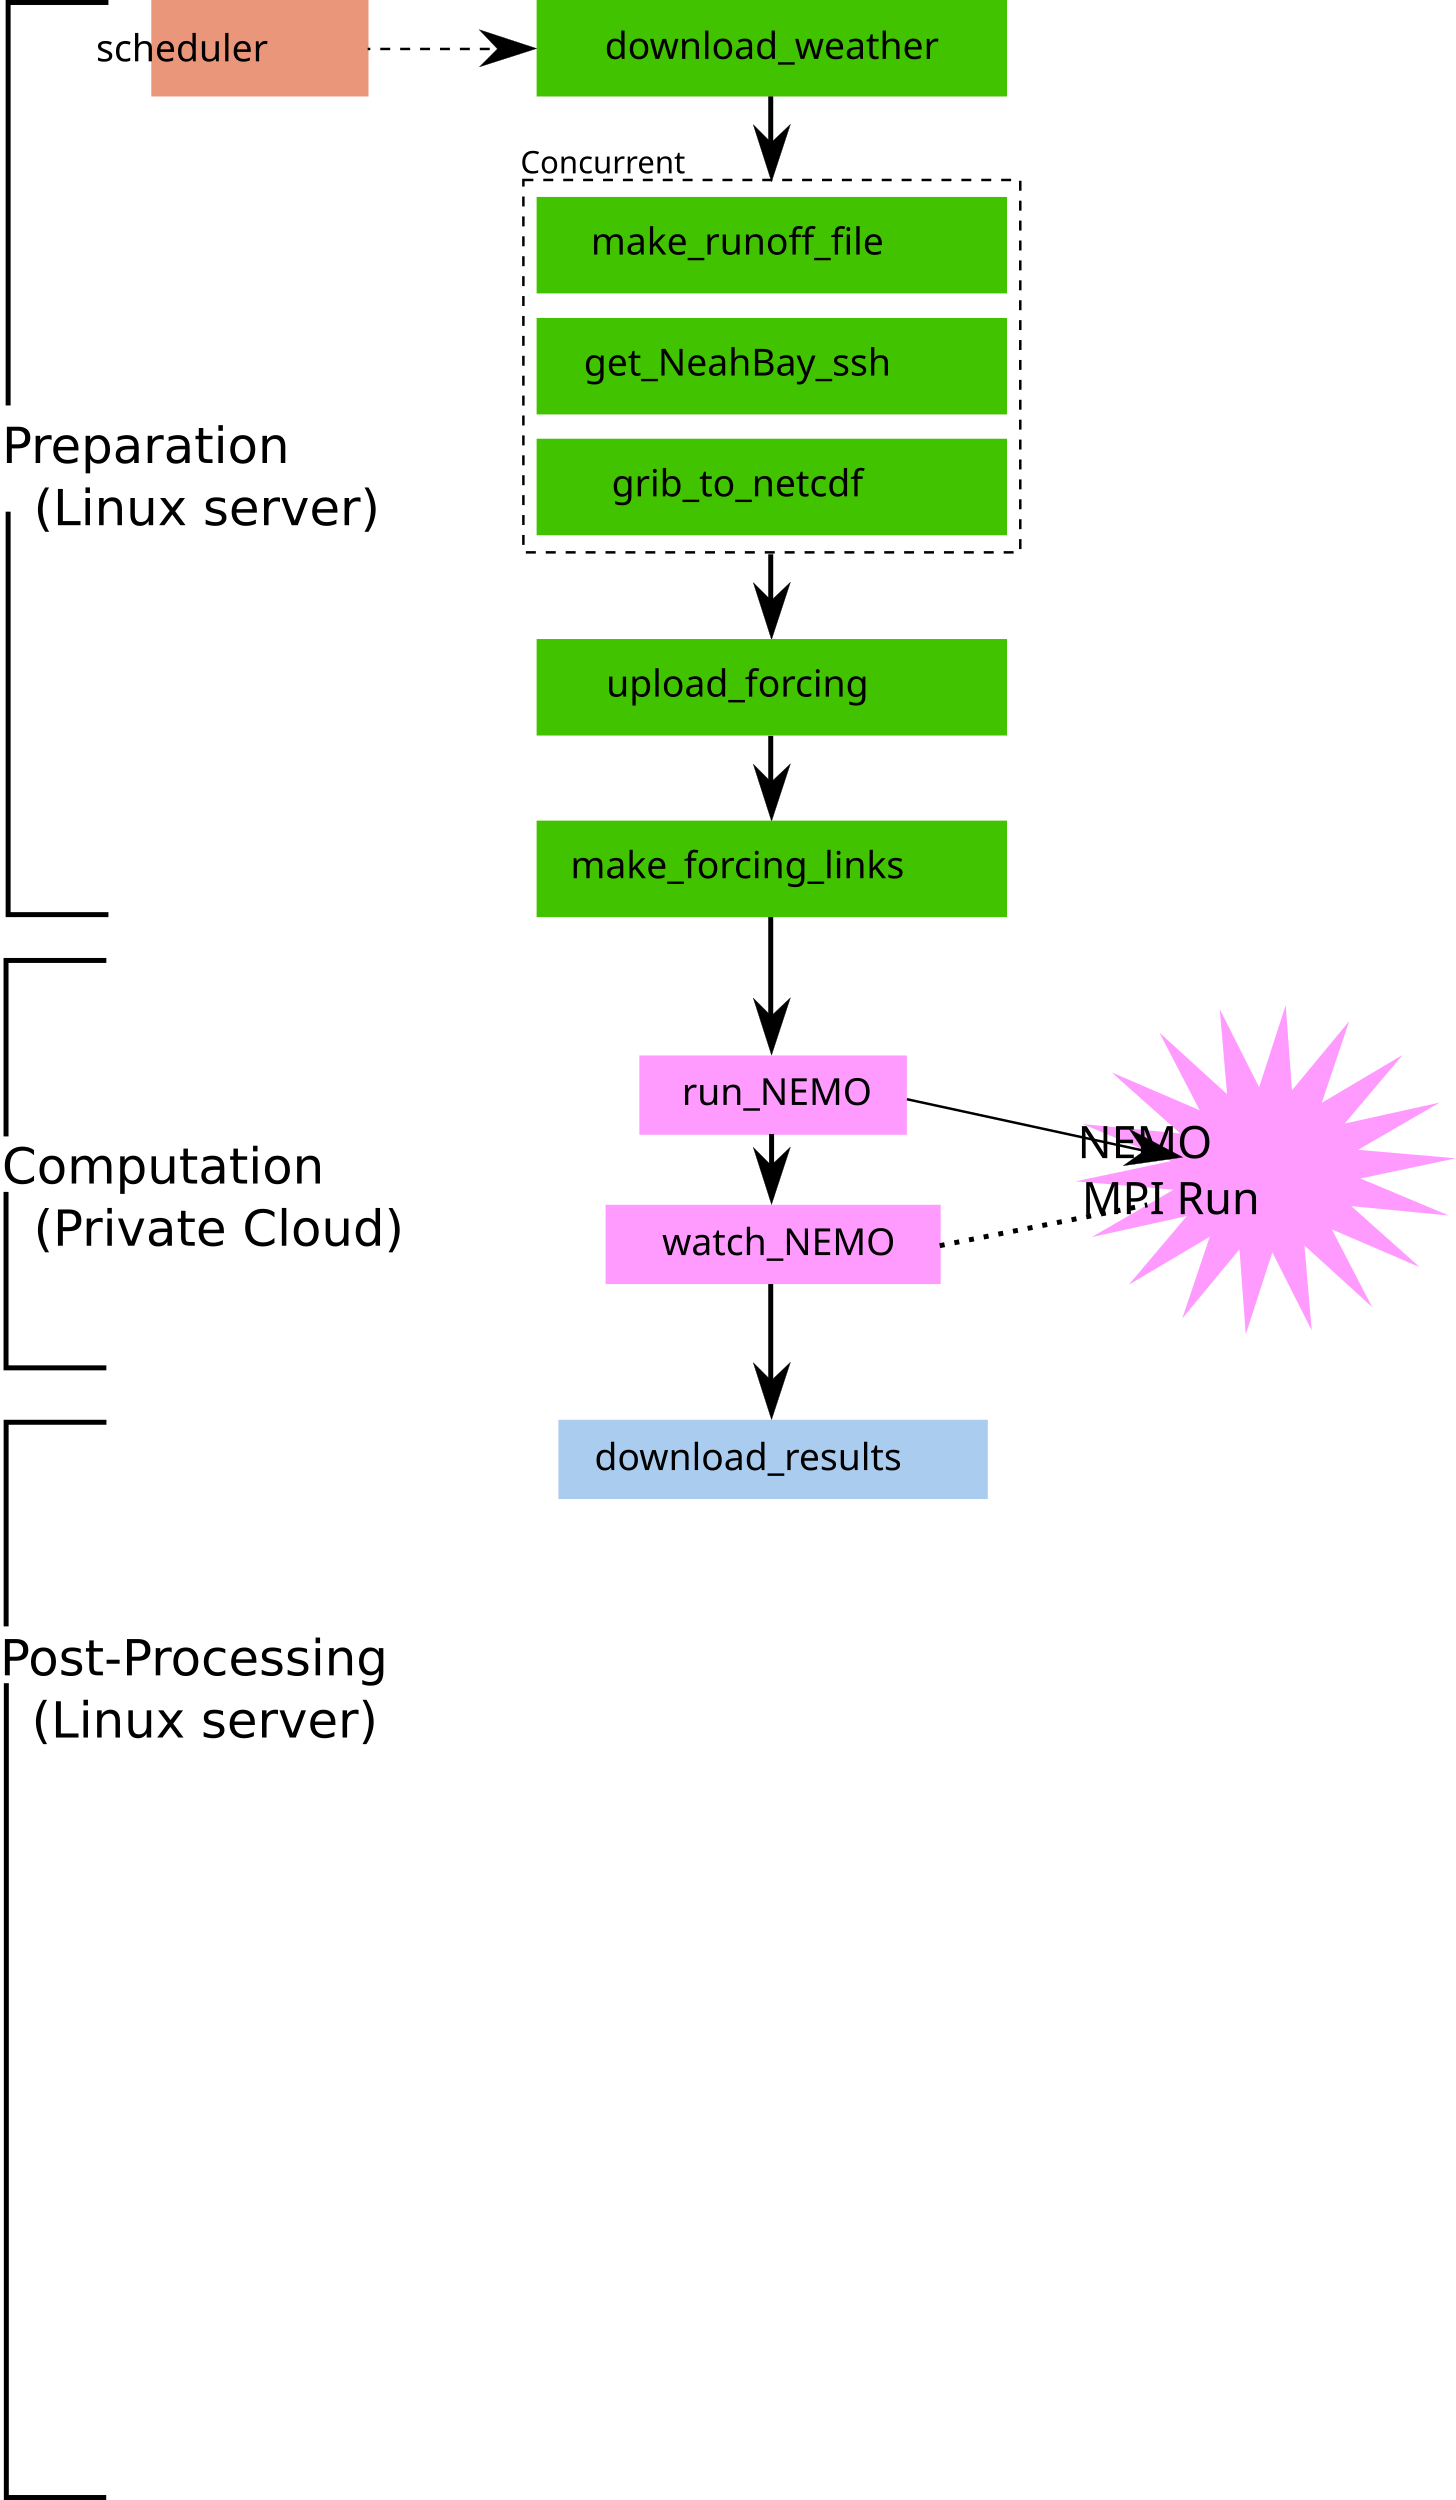
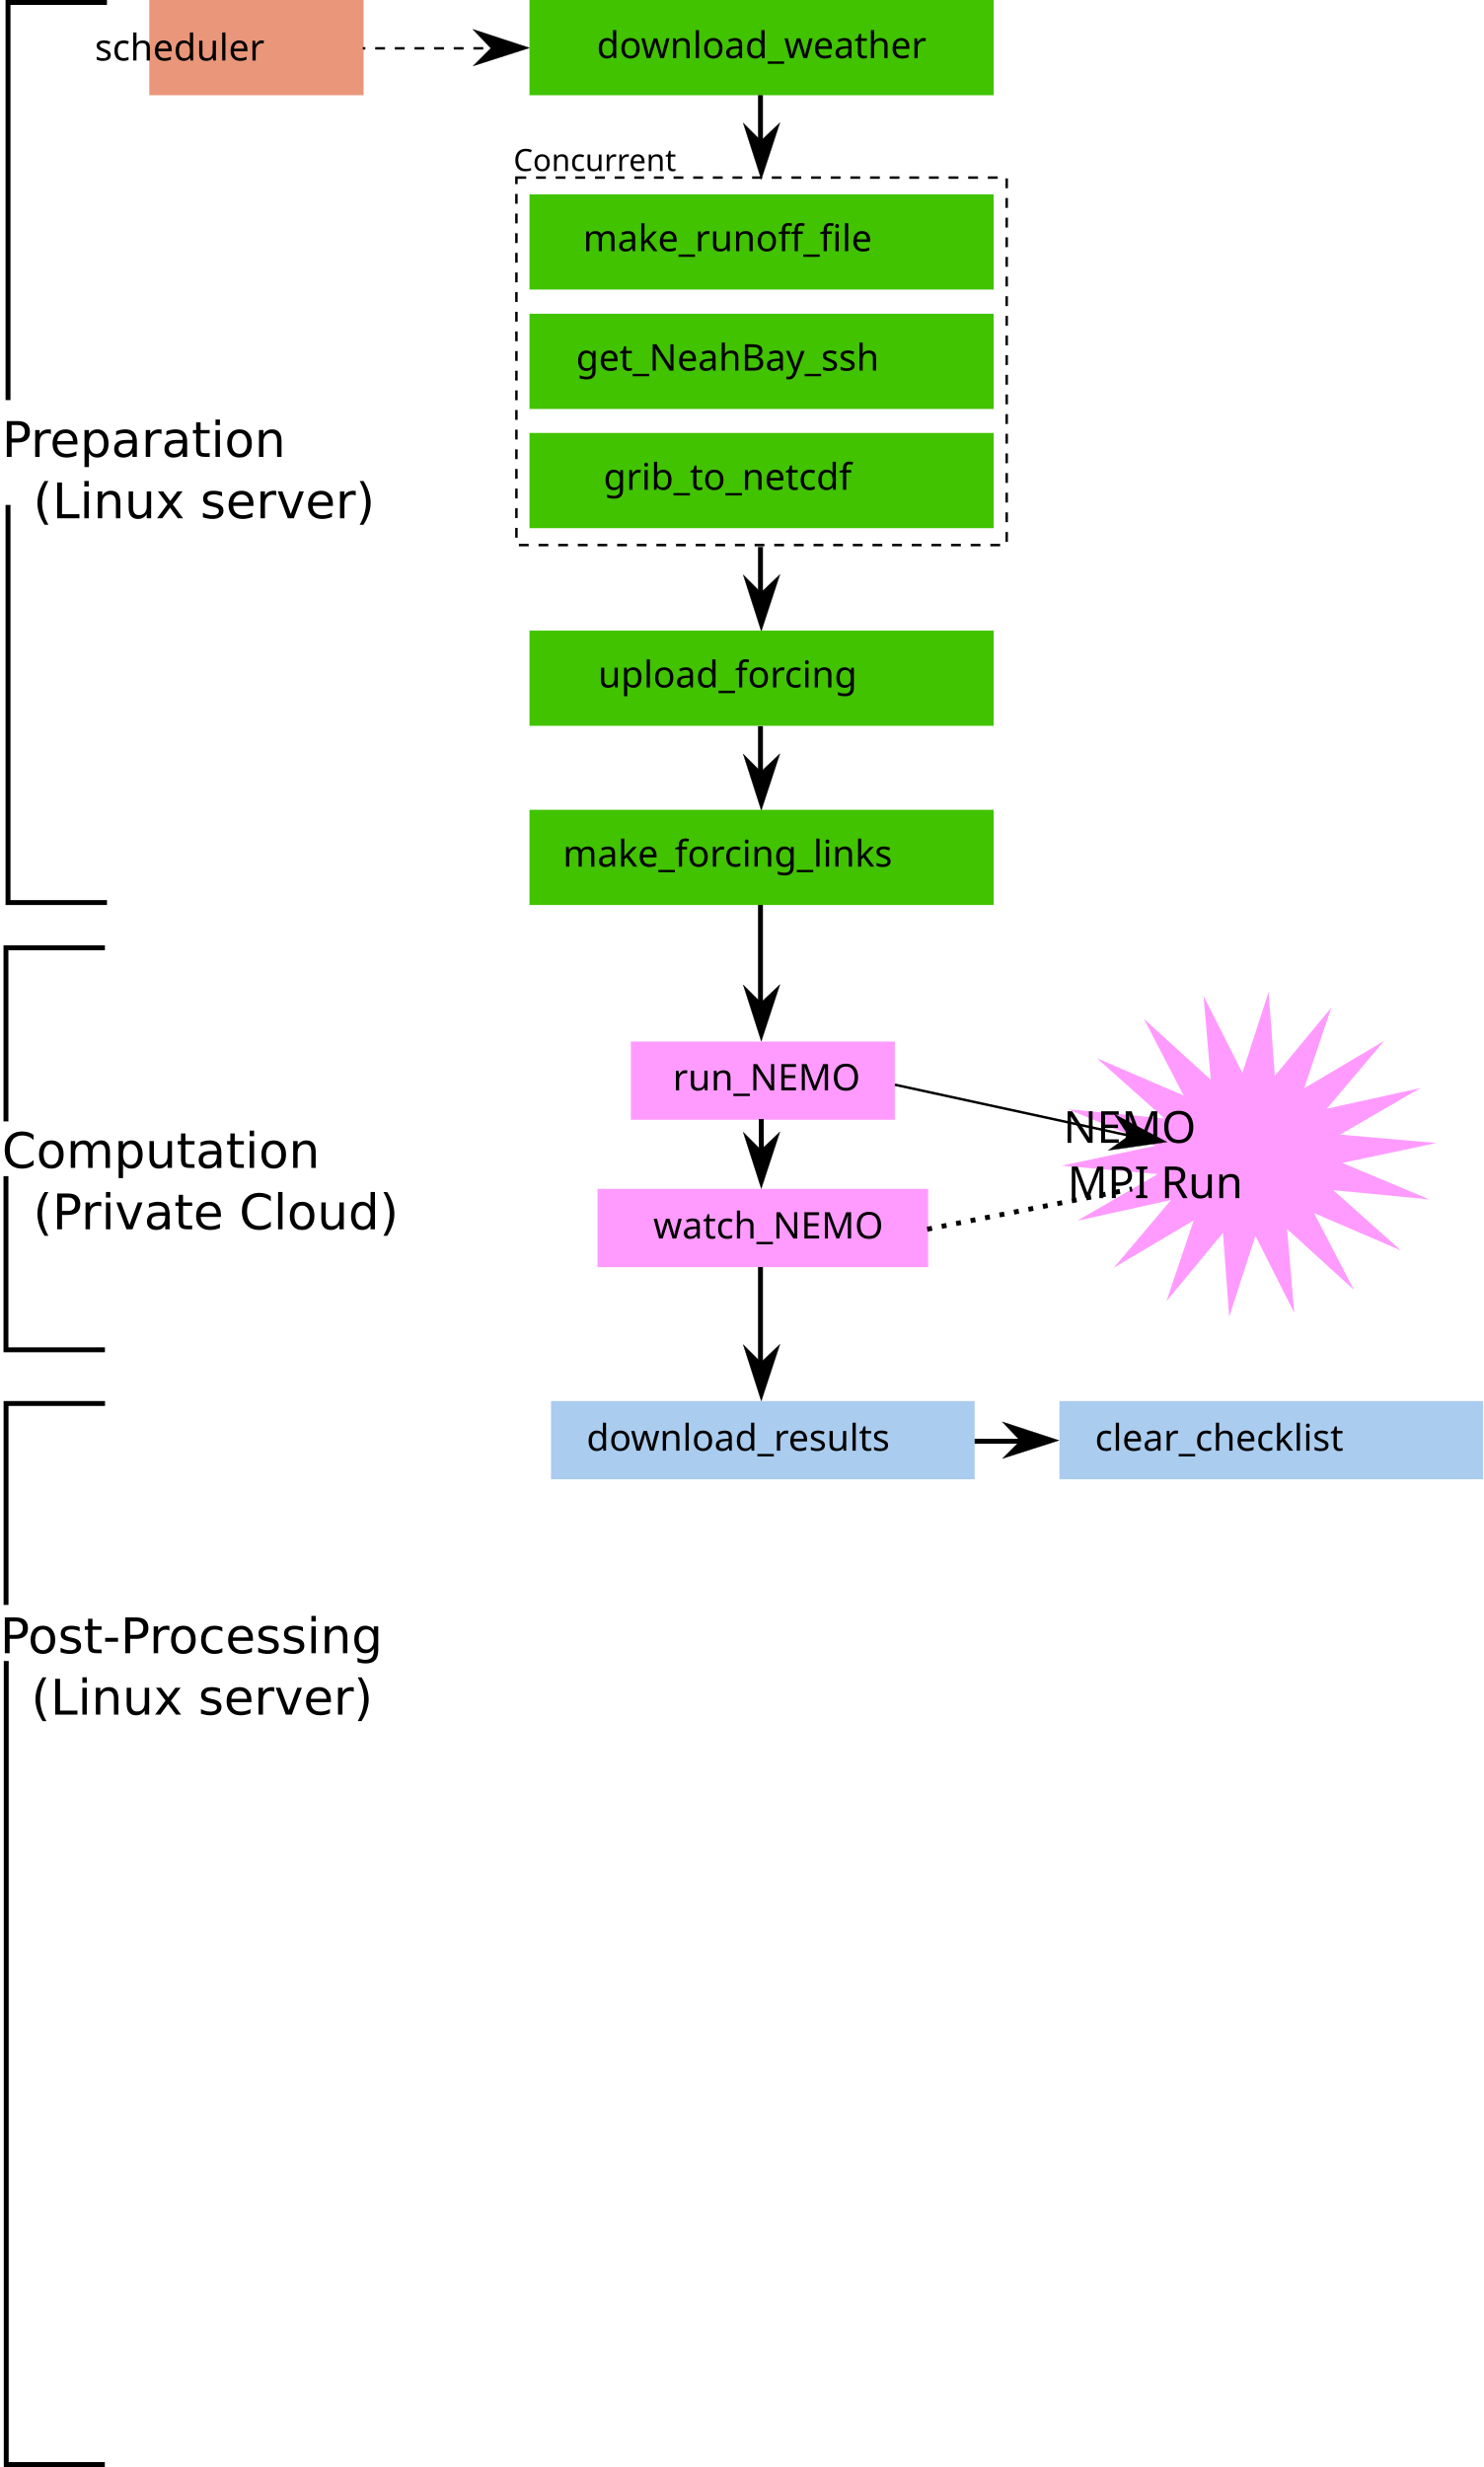
- <svg xmlns="http://www.w3.org/2000/svg" width="165.091mm" height="283.525mm" viewBox="0 0 584.968 1004.616" id="svg4938" version="1.1">
+ <svg xmlns="http://www.w3.org/2000/svg" width="170.465mm" height="283.525mm" viewBox="0 0 604.008 1004.616" id="svg4938" version="1.1">
  <defs id="defs4940" />
-   <g id="layer1" transform="translate(-20.79937,-62.97421)">
+   <g id="layer1" transform="translate(-20.79934,-62.97421)">
    <g id="g5060" transform="translate(0,146.5)">
      <path id="path5062" d="m 330.515,478.177 0,-47.216" style="display:inline;fill:none;stroke:#000000;stroke-width:2;stroke-linecap:butt;stroke-linejoin:miter;stroke-miterlimit:4;stroke-dasharray:none;stroke-opacity:1" />
      <path style="display:inline;fill:#000000;fill-opacity:1;stroke:#000000;stroke-width:0.111px;stroke-linecap:butt;stroke-linejoin:miter;stroke-opacity:1" d="m 330.841,487.028 7.608,-23.158 -7.749,7.361 -7.236,-7.227 z" id="path5064" />
    </g>
    <g id="g5056">
      <path style="display:inline;fill:none;stroke:#000000;stroke-width:2;stroke-linecap:butt;stroke-linejoin:miter;stroke-miterlimit:4;stroke-dasharray:none;stroke-opacity:1" d="m 330.515,478.177 0,-47.216" id="path5050" />
      <path id="path5052" d="m 330.841,487.028 7.608,-23.158 -7.749,7.361 -7.236,-7.227 z" style="display:inline;fill:#000000;fill-opacity:1;stroke:#000000;stroke-width:0.111px;stroke-linecap:butt;stroke-linejoin:miter;stroke-opacity:1" />
    </g>
    <g id="g3480" transform="translate(0,184)">
      <path style="display:inline;fill:none;stroke:#000000;stroke-width:2;stroke-linecap:butt;stroke-linejoin:miter;stroke-miterlimit:4;stroke-dasharray:none;stroke-opacity:1" d="m 330.515,127.205 0,-25.495" id="path3482" />
      <path id="path3484" d="m 330.841,136.056 7.608,-23.158 -7.749,7.361 -7.236,-7.227 z" style="display:inline;fill:#000000;fill-opacity:1;stroke:#000000;stroke-width:0.111px;stroke-linecap:butt;stroke-linejoin:miter;stroke-opacity:1" />
    </g>
    <g id="g5542" transform="translate(-251.2546,-140.5252)">
      <rect y="203.499" x="487.693" height="38.776" width="189.033" id="rect6644" style="color:#000000;clip-rule:nonzero;display:inline;overflow:visible;visibility:visible;opacity:1;isolation:auto;mix-blend-mode:normal;color-interpolation:sRGB;color-interpolation-filters:linearRGB;solid-color:#000000;solid-opacity:1;fill:#41c300;fill-opacity:1;fill-rule:nonzero;stroke:#2a80b8;stroke-width:0;stroke-linecap:butt;stroke-linejoin:miter;stroke-miterlimit:4;stroke-dasharray:none;stroke-dashoffset:0;stroke-opacity:0.478;color-rendering:auto;image-rendering:auto;shape-rendering:auto;text-rendering:auto;enable-background:accumulate" />
      <text id="text6646" y="227.177" x="582.23" style="font-style:normal;font-variant:normal;font-weight:normal;font-stretch:normal;font-size:15px;line-height:125%;font-family:'Source Code Pro';-inkscape-font-specification:'Source Code Pro';text-align:center;letter-spacing:0px;word-spacing:0px;text-anchor:middle;fill:#000000;fill-opacity:1;stroke:none;stroke-width:1px;stroke-linecap:butt;stroke-linejoin:miter;stroke-opacity:1" xml:space="preserve">
        <tspan id="tspan6648" y="227.177" x="582.23">download_weather<tspan id="tspan6650" y="227.177" x="582.23" />
        </tspan>
      </text>
    </g>
    <g id="g5562">
      <rect style="color:#000000;clip-rule:nonzero;display:inline;overflow:visible;visibility:visible;opacity:1;isolation:auto;mix-blend-mode:normal;color-interpolation:sRGB;color-interpolation-filters:linearRGB;solid-color:#000000;solid-opacity:1;fill:#e9967a;fill-opacity:1;fill-rule:nonzero;stroke:#2a80b8;stroke-width:0;stroke-linecap:butt;stroke-linejoin:miter;stroke-miterlimit:4;stroke-dasharray:none;stroke-dashoffset:0;stroke-opacity:0.478;color-rendering:auto;image-rendering:auto;shape-rendering:auto;text-rendering:auto;enable-background:accumulate" id="rect6664" width="87.28" height="38.776" x="81.601" y="62.974" />
      <text id="text6666" y="87.612" x="125.17" style="font-style:normal;font-variant:normal;font-weight:normal;font-stretch:normal;font-size:15px;line-height:125%;font-family:'Source Code Pro';-inkscape-font-specification:'Source Code Pro';text-align:center;letter-spacing:0px;word-spacing:0px;text-anchor:middle;fill:#000000;fill-opacity:1;stroke:none;stroke-width:1px;stroke-linecap:butt;stroke-linejoin:miter;stroke-opacity:1" xml:space="preserve">
        <tspan id="tspan6668" y="87.612" x="125.17">
          <tspan id="tspan6670" y="87.612" x="125.17">scheduler</tspan>
        </tspan>
      </text>
    </g>
    <g id="g5570">
      <path id="path6674" d="m 236.47,82.477 -23.158,-7.608 7.361,7.749 -7.227,7.236 z" style="display:inline;fill:#000000;fill-opacity:1;stroke:#000000;stroke-width:0.111px;stroke-linecap:butt;stroke-linejoin:miter;stroke-opacity:1" />
      <path style="fill:none;fill-rule:evenodd;stroke:#000000;stroke-width:1;stroke-linecap:butt;stroke-linejoin:miter;stroke-miterlimit:4;stroke-dasharray:4, 4;stroke-dashoffset:0;stroke-opacity:1" d="m 233.602,82.652 c -65.048,0 -65.048,0 -65.048,0" id="path6676" />
    </g>
    <g id="g4257">
      <path id="path8718" d="m 330.515,127.205 0,-25.495" style="display:inline;fill:none;stroke:#000000;stroke-width:2;stroke-linecap:butt;stroke-linejoin:miter;stroke-miterlimit:4;stroke-dasharray:none;stroke-opacity:1" />
      <path style="display:inline;fill:#000000;fill-opacity:1;stroke:#000000;stroke-width:0.111px;stroke-linecap:butt;stroke-linejoin:miter;stroke-opacity:1" d="m 330.841,136.056 7.608,-23.158 -7.749,7.361 -7.236,-7.227 z" id="path8720" />
    </g>
    <g id="g4221">
      <rect style="color:#000000;clip-rule:nonzero;display:inline;overflow:visible;visibility:visible;opacity:1;isolation:auto;mix-blend-mode:normal;color-interpolation:sRGB;color-interpolation-filters:linearRGB;solid-color:#000000;solid-opacity:1;fill:#41c300;fill-opacity:1;fill-rule:nonzero;stroke:#2a80b8;stroke-width:0;stroke-linecap:butt;stroke-linejoin:miter;stroke-miterlimit:4;stroke-dasharray:none;stroke-dashoffset:0;stroke-opacity:0.478;color-rendering:auto;image-rendering:auto;shape-rendering:auto;text-rendering:auto;enable-background:accumulate" id="rect5526" width="189.033" height="38.776" x="236.439" y="142.115" />
      <text xml:space="preserve" style="font-style:normal;font-variant:normal;font-weight:normal;font-stretch:normal;font-size:15px;line-height:125%;font-family:'Source Code Pro';-inkscape-font-specification:'Source Code Pro';text-align:center;letter-spacing:0px;word-spacing:0px;text-anchor:middle;fill:#000000;fill-opacity:1;stroke:none;stroke-width:1px;stroke-linecap:butt;stroke-linejoin:miter;stroke-opacity:1" x="330.758" y="165.253" id="text5528">
        <tspan x="330.758" y="165.253" id="tspan5530">make_runoff_file</tspan>
      </text>
    </g>
    <g id="g3467">
      <rect y="190.74" x="236.439" height="38.776" width="189.033" id="rect4209" style="color:#000000;clip-rule:nonzero;display:inline;overflow:visible;visibility:visible;opacity:1;isolation:auto;mix-blend-mode:normal;color-interpolation:sRGB;color-interpolation-filters:linearRGB;solid-color:#000000;solid-opacity:1;fill:#41c300;fill-opacity:1;fill-rule:nonzero;stroke:#2a80b8;stroke-width:0;stroke-linecap:butt;stroke-linejoin:miter;stroke-miterlimit:4;stroke-dasharray:none;stroke-dashoffset:0;stroke-opacity:0.478;color-rendering:auto;image-rendering:auto;shape-rendering:auto;text-rendering:auto;enable-background:accumulate" />
      <text id="text4211" y="213.878" x="330.758" style="font-style:normal;font-variant:normal;font-weight:normal;font-stretch:normal;font-size:15px;line-height:125%;font-family:'Source Code Pro';-inkscape-font-specification:'Source Code Pro';text-align:center;letter-spacing:0px;word-spacing:0px;text-anchor:middle;fill:#000000;fill-opacity:1;stroke:none;stroke-width:1px;stroke-linecap:butt;stroke-linejoin:miter;stroke-opacity:1" xml:space="preserve">
        <tspan id="tspan4213" y="213.878" x="330.758">get_NeahBay_ssh</tspan>
      </text>
    </g>
    <g id="g3475">
      <rect y="135.295" x="231.117" height="149.646" width="199.678" id="rect4226" style="color:#000000;clip-rule:nonzero;display:inline;overflow:visible;visibility:visible;opacity:1;isolation:auto;mix-blend-mode:normal;color-interpolation:sRGB;color-interpolation-filters:linearRGB;solid-color:#000000;solid-opacity:1;fill:none;fill-opacity:1;fill-rule:nonzero;stroke:#000000;stroke-width:1;stroke-linecap:butt;stroke-linejoin:miter;stroke-miterlimit:4;stroke-dasharray:4, 4;stroke-dashoffset:0;stroke-opacity:1;color-rendering:auto;image-rendering:auto;shape-rendering:auto;text-rendering:auto;enable-background:accumulate" />
      <text id="text4246" y="132.618" x="229.915" style="font-style:normal;font-weight:normal;font-size:15px;line-height:125%;font-family:Sans;letter-spacing:0px;word-spacing:0px;fill:#000000;fill-opacity:1;stroke:none;stroke-width:1px;stroke-linecap:butt;stroke-linejoin:miter;stroke-opacity:1" xml:space="preserve">
        <tspan style="font-size:12.5px" y="132.618" x="229.915" id="tspan4248">Concurrent</tspan>
      </text>
    </g>
    <g transform="translate(0,97.16717)" id="g3456">
      <rect style="color:#000000;clip-rule:nonzero;display:inline;overflow:visible;visibility:visible;opacity:1;isolation:auto;mix-blend-mode:normal;color-interpolation:sRGB;color-interpolation-filters:linearRGB;solid-color:#000000;solid-opacity:1;fill:#41c300;fill-opacity:1;fill-rule:nonzero;stroke:#2a80b8;stroke-width:0;stroke-linecap:butt;stroke-linejoin:miter;stroke-miterlimit:4;stroke-dasharray:none;stroke-dashoffset:0;stroke-opacity:0.478;color-rendering:auto;image-rendering:auto;shape-rendering:auto;text-rendering:auto;enable-background:accumulate" id="rect3458" width="189.033" height="38.776" x="236.439" y="142.115" />
      <text xml:space="preserve" style="font-style:normal;font-variant:normal;font-weight:normal;font-stretch:normal;font-size:15px;line-height:125%;font-family:'Source Code Pro';-inkscape-font-specification:'Source Code Pro';text-align:center;letter-spacing:0px;word-spacing:0px;text-anchor:middle;fill:#000000;fill-opacity:1;stroke:none;stroke-width:1px;stroke-linecap:butt;stroke-linejoin:miter;stroke-opacity:1" x="330.758" y="165.253" id="text3460">
        <tspan x="330.758" y="165.253" id="tspan3462">grib_to_netcdf</tspan>
      </text>
    </g>
    <g id="g3497" transform="translate(0,8)">
      <rect y="311.768" x="236.439" height="38.776" width="189.033" id="rect3488" style="color:#000000;clip-rule:nonzero;display:inline;overflow:visible;visibility:visible;opacity:1;isolation:auto;mix-blend-mode:normal;color-interpolation:sRGB;color-interpolation-filters:linearRGB;solid-color:#000000;solid-opacity:1;fill:#41c300;fill-opacity:1;fill-rule:nonzero;stroke:#2a80b8;stroke-width:0;stroke-linecap:butt;stroke-linejoin:miter;stroke-miterlimit:4;stroke-dasharray:none;stroke-dashoffset:0;stroke-opacity:0.478;color-rendering:auto;image-rendering:auto;shape-rendering:auto;text-rendering:auto;enable-background:accumulate" />
      <text id="text3490" y="334.906" x="330.758" style="font-style:normal;font-variant:normal;font-weight:normal;font-stretch:normal;font-size:15px;line-height:125%;font-family:'Source Code Pro';-inkscape-font-specification:'Source Code Pro';text-align:center;letter-spacing:0px;word-spacing:0px;text-anchor:middle;fill:#000000;fill-opacity:1;stroke:none;stroke-width:1px;stroke-linecap:butt;stroke-linejoin:miter;stroke-opacity:1" xml:space="preserve">
        <tspan id="tspan3492" y="334.906" x="330.758">upload_forcing</tspan>
      </text>
    </g>
    <g transform="translate(0,256.9721)" id="g3502">
      <path id="path3504" d="m 330.515,127.205 0,-25.495" style="display:inline;fill:none;stroke:#000000;stroke-width:2;stroke-linecap:butt;stroke-linejoin:miter;stroke-miterlimit:4;stroke-dasharray:none;stroke-opacity:1" />
      <path style="display:inline;fill:#000000;fill-opacity:1;stroke:#000000;stroke-width:0.111px;stroke-linecap:butt;stroke-linejoin:miter;stroke-opacity:1" d="m 330.841,136.056 7.608,-23.158 -7.749,7.361 -7.236,-7.227 z" id="path3506" />
    </g>
    <g id="g5033">
      <g id="g3519">
        <rect y="392.74" x="236.439" height="38.776" width="189.033" id="rect3510" style="color:#000000;clip-rule:nonzero;display:inline;overflow:visible;visibility:visible;opacity:1;isolation:auto;mix-blend-mode:normal;color-interpolation:sRGB;color-interpolation-filters:linearRGB;solid-color:#000000;solid-opacity:1;fill:#41c300;fill-opacity:1;fill-rule:nonzero;stroke:#2a80b8;stroke-width:0;stroke-linecap:butt;stroke-linejoin:miter;stroke-miterlimit:4;stroke-dasharray:none;stroke-dashoffset:0;stroke-opacity:0.478;color-rendering:auto;image-rendering:auto;shape-rendering:auto;text-rendering:auto;enable-background:accumulate" />
      </g>
      <text xml:space="preserve" style="font-style:normal;font-variant:normal;font-weight:normal;font-stretch:normal;font-size:15px;line-height:125%;font-family:'Source Code Pro';-inkscape-font-specification:'Source Code Pro';text-align:center;letter-spacing:0px;word-spacing:0px;text-anchor:middle;fill:#000000;fill-opacity:1;stroke:none;stroke-width:1px;stroke-linecap:butt;stroke-linejoin:miter;stroke-opacity:1" x="330.758" y="415.878" id="text3512">
        <tspan x="330.758" y="415.878" id="tspan3514">make_forcing_links</tspan>
      </text>
    </g>
    <g id="g6042">
      <text xml:space="preserve" style="font-style:normal;font-variant:normal;font-weight:normal;font-stretch:normal;font-size:20px;line-height:125%;font-family:'DejaVu Sans';-inkscape-font-specification:'DejaVu Sans';letter-spacing:0px;word-spacing:0px;fill:#000000;fill-opacity:1;stroke:none;stroke-width:1px;stroke-linecap:butt;stroke-linejoin:miter;stroke-opacity:1" x="21.601" y="249.025" id="text8678">
        <tspan x="21.601" y="249.025" id="tspan8682" style="font-style:normal;font-variant:normal;font-weight:normal;font-stretch:normal;font-family:'DejaVu Sans';-inkscape-font-specification:'DejaVu Sans';fill:#000000;fill-opacity:1;stroke:none;stroke-opacity:1">Preparation</tspan>
        <tspan id="tspan7954" x="21.601" y="274.025" style="font-style:normal;font-variant:normal;font-weight:normal;font-stretch:normal;font-family:'DejaVu Sans';-inkscape-font-specification:'DejaVu Sans';fill:#000000;fill-opacity:1;stroke:none;stroke-opacity:1">  (Linux server)</tspan>
      </text>
      <path id="path9276" d="m 24.064,268.589 0,161.927 40.305,0" style="fill:none;fill-rule:evenodd;stroke:#000000;stroke-width:2;stroke-linecap:butt;stroke-linejoin:miter;stroke-miterlimit:4;stroke-dasharray:none;stroke-opacity:1" />
      <path style="fill:none;fill-rule:evenodd;stroke:#000000;stroke-width:2;stroke-linecap:butt;stroke-linejoin:miter;stroke-miterlimit:4;stroke-dasharray:none;stroke-opacity:1" d="m 24.064,225.902 0,-161.927 40.305,0" id="path6040" />
    </g>
    <g id="g5039">
      <rect y="487.11" x="277.72" height="31.859" width="107.508" id="rect3021" style="fill:#ff9bff;fill-rule:evenodd;stroke:none;stroke-width:0.497px;stroke-linecap:butt;stroke-linejoin:miter;stroke-opacity:1" />
      <text id="text3023" y="506.996" x="294.79" style="font-style:normal;font-weight:normal;font-size:40px;line-height:125%;font-family:Sans;letter-spacing:0px;word-spacing:0px;fill:#000000;fill-opacity:1;stroke:none" xml:space="preserve">
        <tspan style="font-style:normal;font-variant:normal;font-weight:normal;font-stretch:normal;font-size:14.988px;font-family:'Source Code Pro';-inkscape-font-specification:'Source Code Pro'" y="506.996" x="294.79" id="tspan3025">run_NEMO</tspan>
      </text>
    </g>
    <g id="g5047">
      <rect style="fill:#ff9bff;fill-rule:evenodd;stroke:none;stroke-width:0.556px;stroke-linecap:butt;stroke-linejoin:miter;stroke-opacity:1" id="rect3041" width="134.649" height="31.859" x="264.15" y="547.11" />
      <text xml:space="preserve" style="font-style:normal;font-weight:normal;font-size:40px;line-height:125%;font-family:Sans;letter-spacing:0px;word-spacing:0px;fill:#000000;fill-opacity:1;stroke:none" x="286.838" y="567.326" id="text3043">
        <tspan id="tspan3045" x="286.838" y="567.326" style="font-style:normal;font-variant:normal;font-weight:normal;font-stretch:normal;font-size:14.988px;font-family:'Source Code Pro';-inkscape-font-specification:'Source Code Pro'">watch_NEMO</tspan>
      </text>
    </g>
    <g transform="translate(74.0762,186.7825)" style="display:inline" id="g5643">
      <path transform="matrix(1.379492,0,0,1.199404,-213.6995,-47.56703)" d="m 516,374.362 -19.729,-20.658 2.127,28.486 -11.474,-26.16 -7.744,27.496 -1.835,-28.507 -16.681,23.189 8.026,-27.415 -23.606,16.085 L 462,343.862 l -27.684,7.041 23.77,-15.842 -28.423,-2.852 27.755,-6.757 -25.733,-12.401 28.392,3.143 -19.94,-20.455 25.605,12.664 L 454,282.362 l 19.729,20.658 -2.127,-28.486 11.474,26.16 7.744,-27.496 1.835,28.507 16.681,-23.189 -8.026,27.415 23.606,-16.085 L 508,312.862 l 27.684,-7.041 -23.77,15.842 28.423,2.852 -27.755,6.757 25.733,12.401 -28.392,-3.143 19.94,20.455 -25.605,-12.664 z" id="path3029" style="fill:#ff9bff" />
      <text id="text3031" y="341.574" x="453.587" style="font-style:normal;font-weight:normal;font-size:40px;line-height:125%;font-family:Sans;letter-spacing:0px;word-spacing:0px;fill:#000000;fill-opacity:1;stroke:none" xml:space="preserve">
        <tspan style="font-size:18px;text-align:center;text-anchor:middle" y="341.574" x="453.587" id="tspan3033">NEMO</tspan>
        <tspan style="font-size:18px;text-align:center;text-anchor:middle" id="tspan3037" y="364.074" x="453.587">MPI Run</tspan>
      </text>
    </g>
    <path id="path4275" d="m 496.081,528.019 -21.553,-11.387 5.956,8.875 -8.339,5.92 z" style="display:inline;fill:#000000;fill-opacity:1;stroke:#000000;stroke-width:0.111px;stroke-linecap:butt;stroke-linejoin:miter;stroke-opacity:1" />
    <path style="display:inline;fill:none;stroke:#000000;stroke-width:1px;stroke-linecap:butt;stroke-linejoin:miter;stroke-opacity:1" d="m 480.969,525.481 -95.722,-20.784" id="path4801" />
    <path style="display:inline;fill:none;stroke:#000000;stroke-width:2;stroke-linecap:butt;stroke-linejoin:miter;stroke-miterlimit:4;stroke-dasharray:2, 4;stroke-dashoffset:0;stroke-opacity:1" d="m 398.42,563.536 83.428,-16.393" id="path4803" />
    <g transform="translate(221.6433,130.887)" style="display:inline" id="g9403">
      <g id="g7965">
        <text xml:space="preserve" style="font-style:normal;font-variant:normal;font-weight:normal;font-stretch:normal;font-size:20px;line-height:125%;font-family:'DejaVu Sans';-inkscape-font-specification:'DejaVu Sans';letter-spacing:0px;word-spacing:0px;fill:#000000;fill-opacity:1;stroke:none;stroke-width:1px;stroke-linecap:butt;stroke-linejoin:miter;stroke-opacity:1" x="-200.042" y="407.685" id="text8686">
          <tspan x="-200.042" y="407.685" id="tspan8688">Computation</tspan>
          <tspan id="tspan7963" x="-200.042" y="432.685">  (Private Cloud)</tspan>
        </text>
        <path id="path9270" d="m -198.419,411.041 0,70.711 40.305,0" style="fill:none;fill-rule:evenodd;stroke:#000000;stroke-width:2;stroke-linecap:butt;stroke-linejoin:miter;stroke-miterlimit:4;stroke-dasharray:none;stroke-opacity:1" />
        <path style="fill:none;fill-rule:evenodd;stroke:#000000;stroke-width:2;stroke-linecap:butt;stroke-linejoin:miter;stroke-miterlimit:4;stroke-dasharray:none;stroke-opacity:1" d="m -198.419,388.751 0,-70.711 40.305,0" id="path9272" />
      </g>
    </g>
    <g id="g5044">
      <path style="display:inline;fill:none;stroke:#000000;stroke-width:2;stroke-linecap:butt;stroke-linejoin:miter;stroke-miterlimit:4;stroke-dasharray:none;stroke-opacity:1" d="m 330.858,544.177 0,-25.495" id="path5032" />
      <path id="path5034" d="m 330.841,547.028 7.608,-23.158 -7.749,7.361 -7.236,-7.227 z" style="display:inline;fill:#000000;fill-opacity:1;stroke:#000000;stroke-width:0.111px;stroke-linecap:butt;stroke-linejoin:miter;stroke-opacity:1" />
    </g>
    <g transform="translate(221.6815,138.5344)" style="display:inline" id="g4691">
      <text xml:space="preserve" style="font-style:normal;font-variant:normal;font-weight:normal;font-stretch:normal;font-size:20px;line-height:125%;font-family:'DejaVu Sans';-inkscape-font-specification:'DejaVu Sans';letter-spacing:0px;word-spacing:0px;fill:#000000;fill-opacity:1;stroke:none;stroke-width:1px;stroke-linecap:butt;stroke-linejoin:miter;stroke-opacity:1" x="-200.882" y="597.67" id="text8690">
        <tspan x="-200.882" y="597.67" id="tspan8692">Post-Processing</tspan>
        <tspan id="tspan7976" x="-200.882" y="622.67">  (Linux server)</tspan>
      </text>
      <path id="path9262" d="m -198.419,577.996 0,-82.024 40.305,0" style="fill:none;fill-rule:evenodd;stroke:#000000;stroke-width:2;stroke-linecap:butt;stroke-linejoin:miter;stroke-miterlimit:4;stroke-dasharray:none;stroke-opacity:1" />
      <path style="fill:none;fill-rule:evenodd;stroke:#000000;stroke-width:2;stroke-linecap:butt;stroke-linejoin:miter;stroke-miterlimit:4;stroke-dasharray:none;stroke-opacity:1" d="m -198.34,600.827 0,327.229 40.145,0" id="path9264" />
    </g>
    <g id="g5055" transform="translate(3.115959,-78.60107)">
      <rect y="712.107" x="242.089" height="31.859" width="172.538" id="rect3100" style="fill:#aaccee;fill-rule:evenodd;stroke:none;stroke-width:0.63px;stroke-linecap:butt;stroke-linejoin:miter;stroke-opacity:1" />
      <text id="text3102" y="732.323" x="256.567" style="font-style:normal;font-weight:normal;font-size:40px;line-height:125%;font-family:Sans;letter-spacing:0px;word-spacing:0px;fill:#000000;fill-opacity:1;stroke:none" xml:space="preserve">
        <tspan style="font-style:normal;font-variant:normal;font-weight:normal;font-stretch:normal;font-size:14.988px;font-family:'Source Code Pro';-inkscape-font-specification:'Source Code Pro'" y="732.323" x="256.567" id="tspan3104">download_results</tspan>
      </text>
    </g>
+     <g id="g3453">
+       <rect style="fill:#aaccee;fill-rule:evenodd;stroke:none;stroke-width:0.63px;stroke-linecap:butt;stroke-linejoin:miter;stroke-opacity:1" id="rect3438" width="172.538" height="31.859" x="452.269" y="633.506" />
+       <text xml:space="preserve" style="font-style:normal;font-weight:normal;font-size:40px;line-height:125%;font-family:Sans;letter-spacing:0px;word-spacing:0px;fill:#000000;fill-opacity:1;stroke:none" x="466.747" y="653.722" id="text3440">
+         <tspan id="tspan3442" x="466.747" y="653.722" style="font-style:normal;font-variant:normal;font-weight:normal;font-stretch:normal;font-size:14.988px;font-family:'Source Code Pro';-inkscape-font-specification:'Source Code Pro'">clear_checklist</tspan>
+       </text>
+     </g>
+     <g id="g3444" transform="matrix(0,-1,1,0,316.0326,980.3912)">
+       <path style="display:inline;fill:none;stroke:#000000;stroke-width:2;stroke-linecap:butt;stroke-linejoin:miter;stroke-miterlimit:4;stroke-dasharray:none;stroke-opacity:1" d="m 330.515,127.205 0,-25.495" id="path3446" />
+       <path id="path3448" d="m 330.841,136.056 7.608,-23.158 -7.749,7.361 -7.236,-7.227 z" style="display:inline;fill:#000000;fill-opacity:1;stroke:#000000;stroke-width:0.111px;stroke-linecap:butt;stroke-linejoin:miter;stroke-opacity:1" />
+     </g>
  </g>
</svg>
